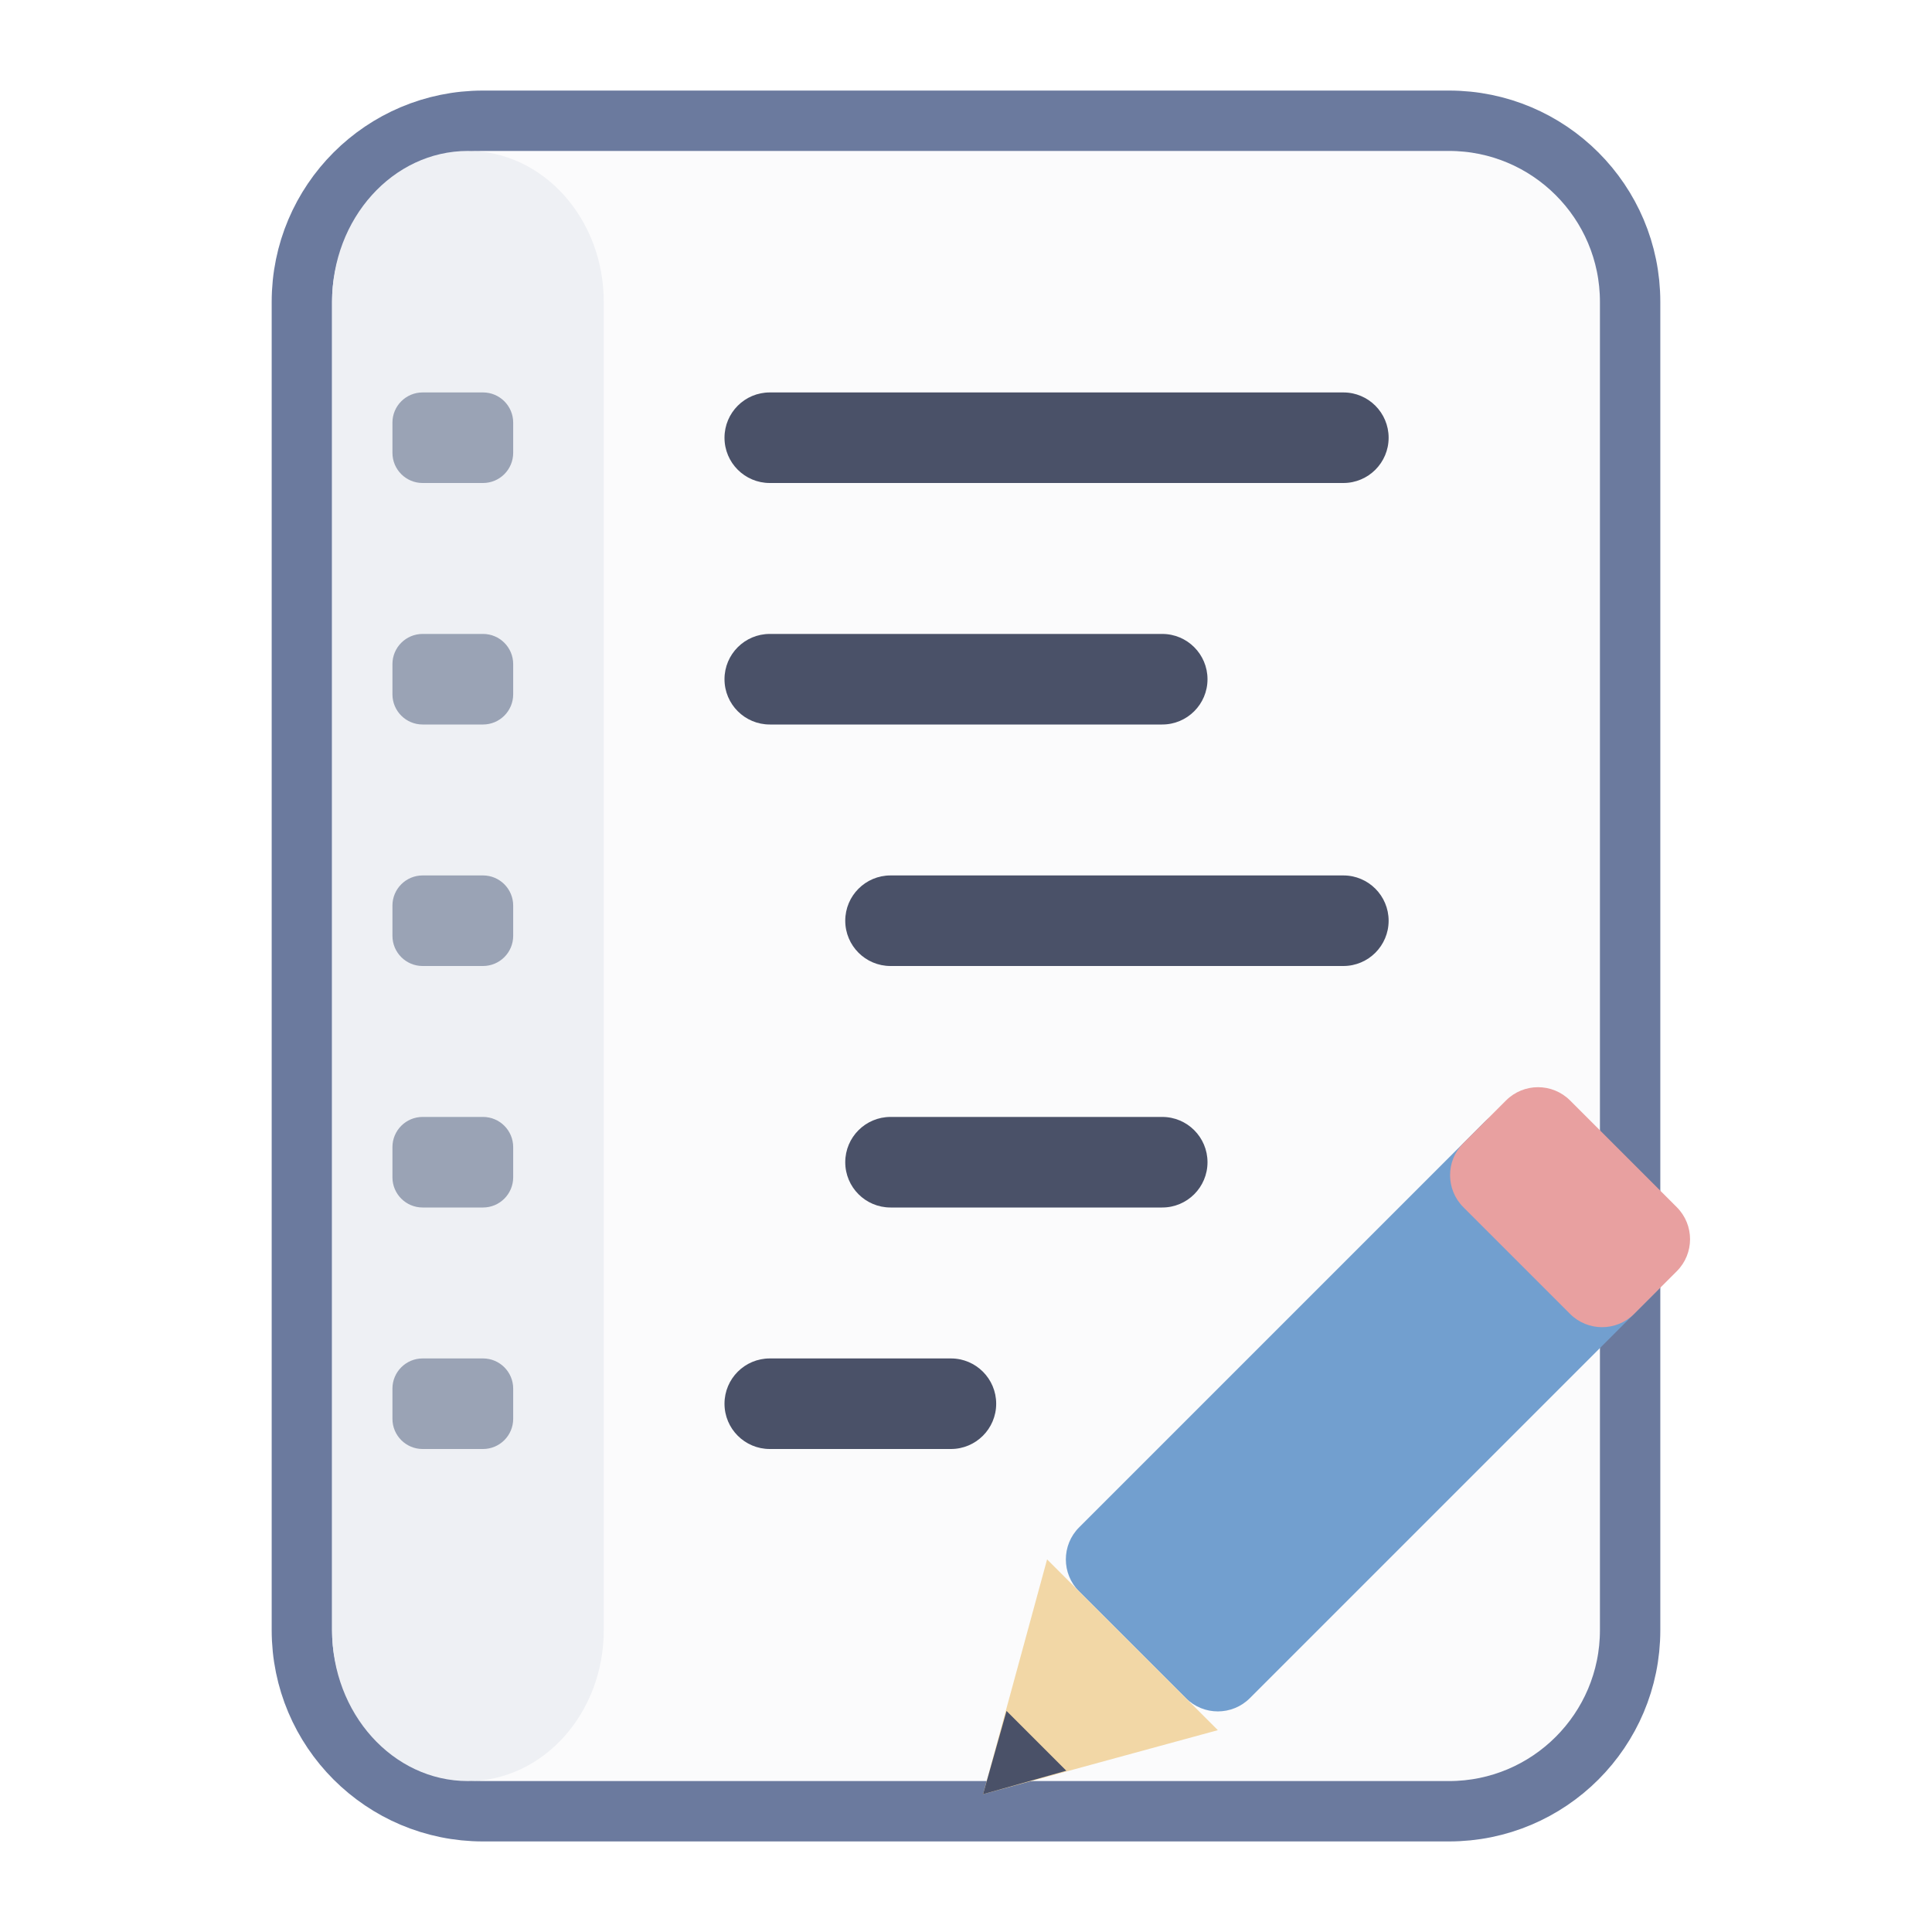
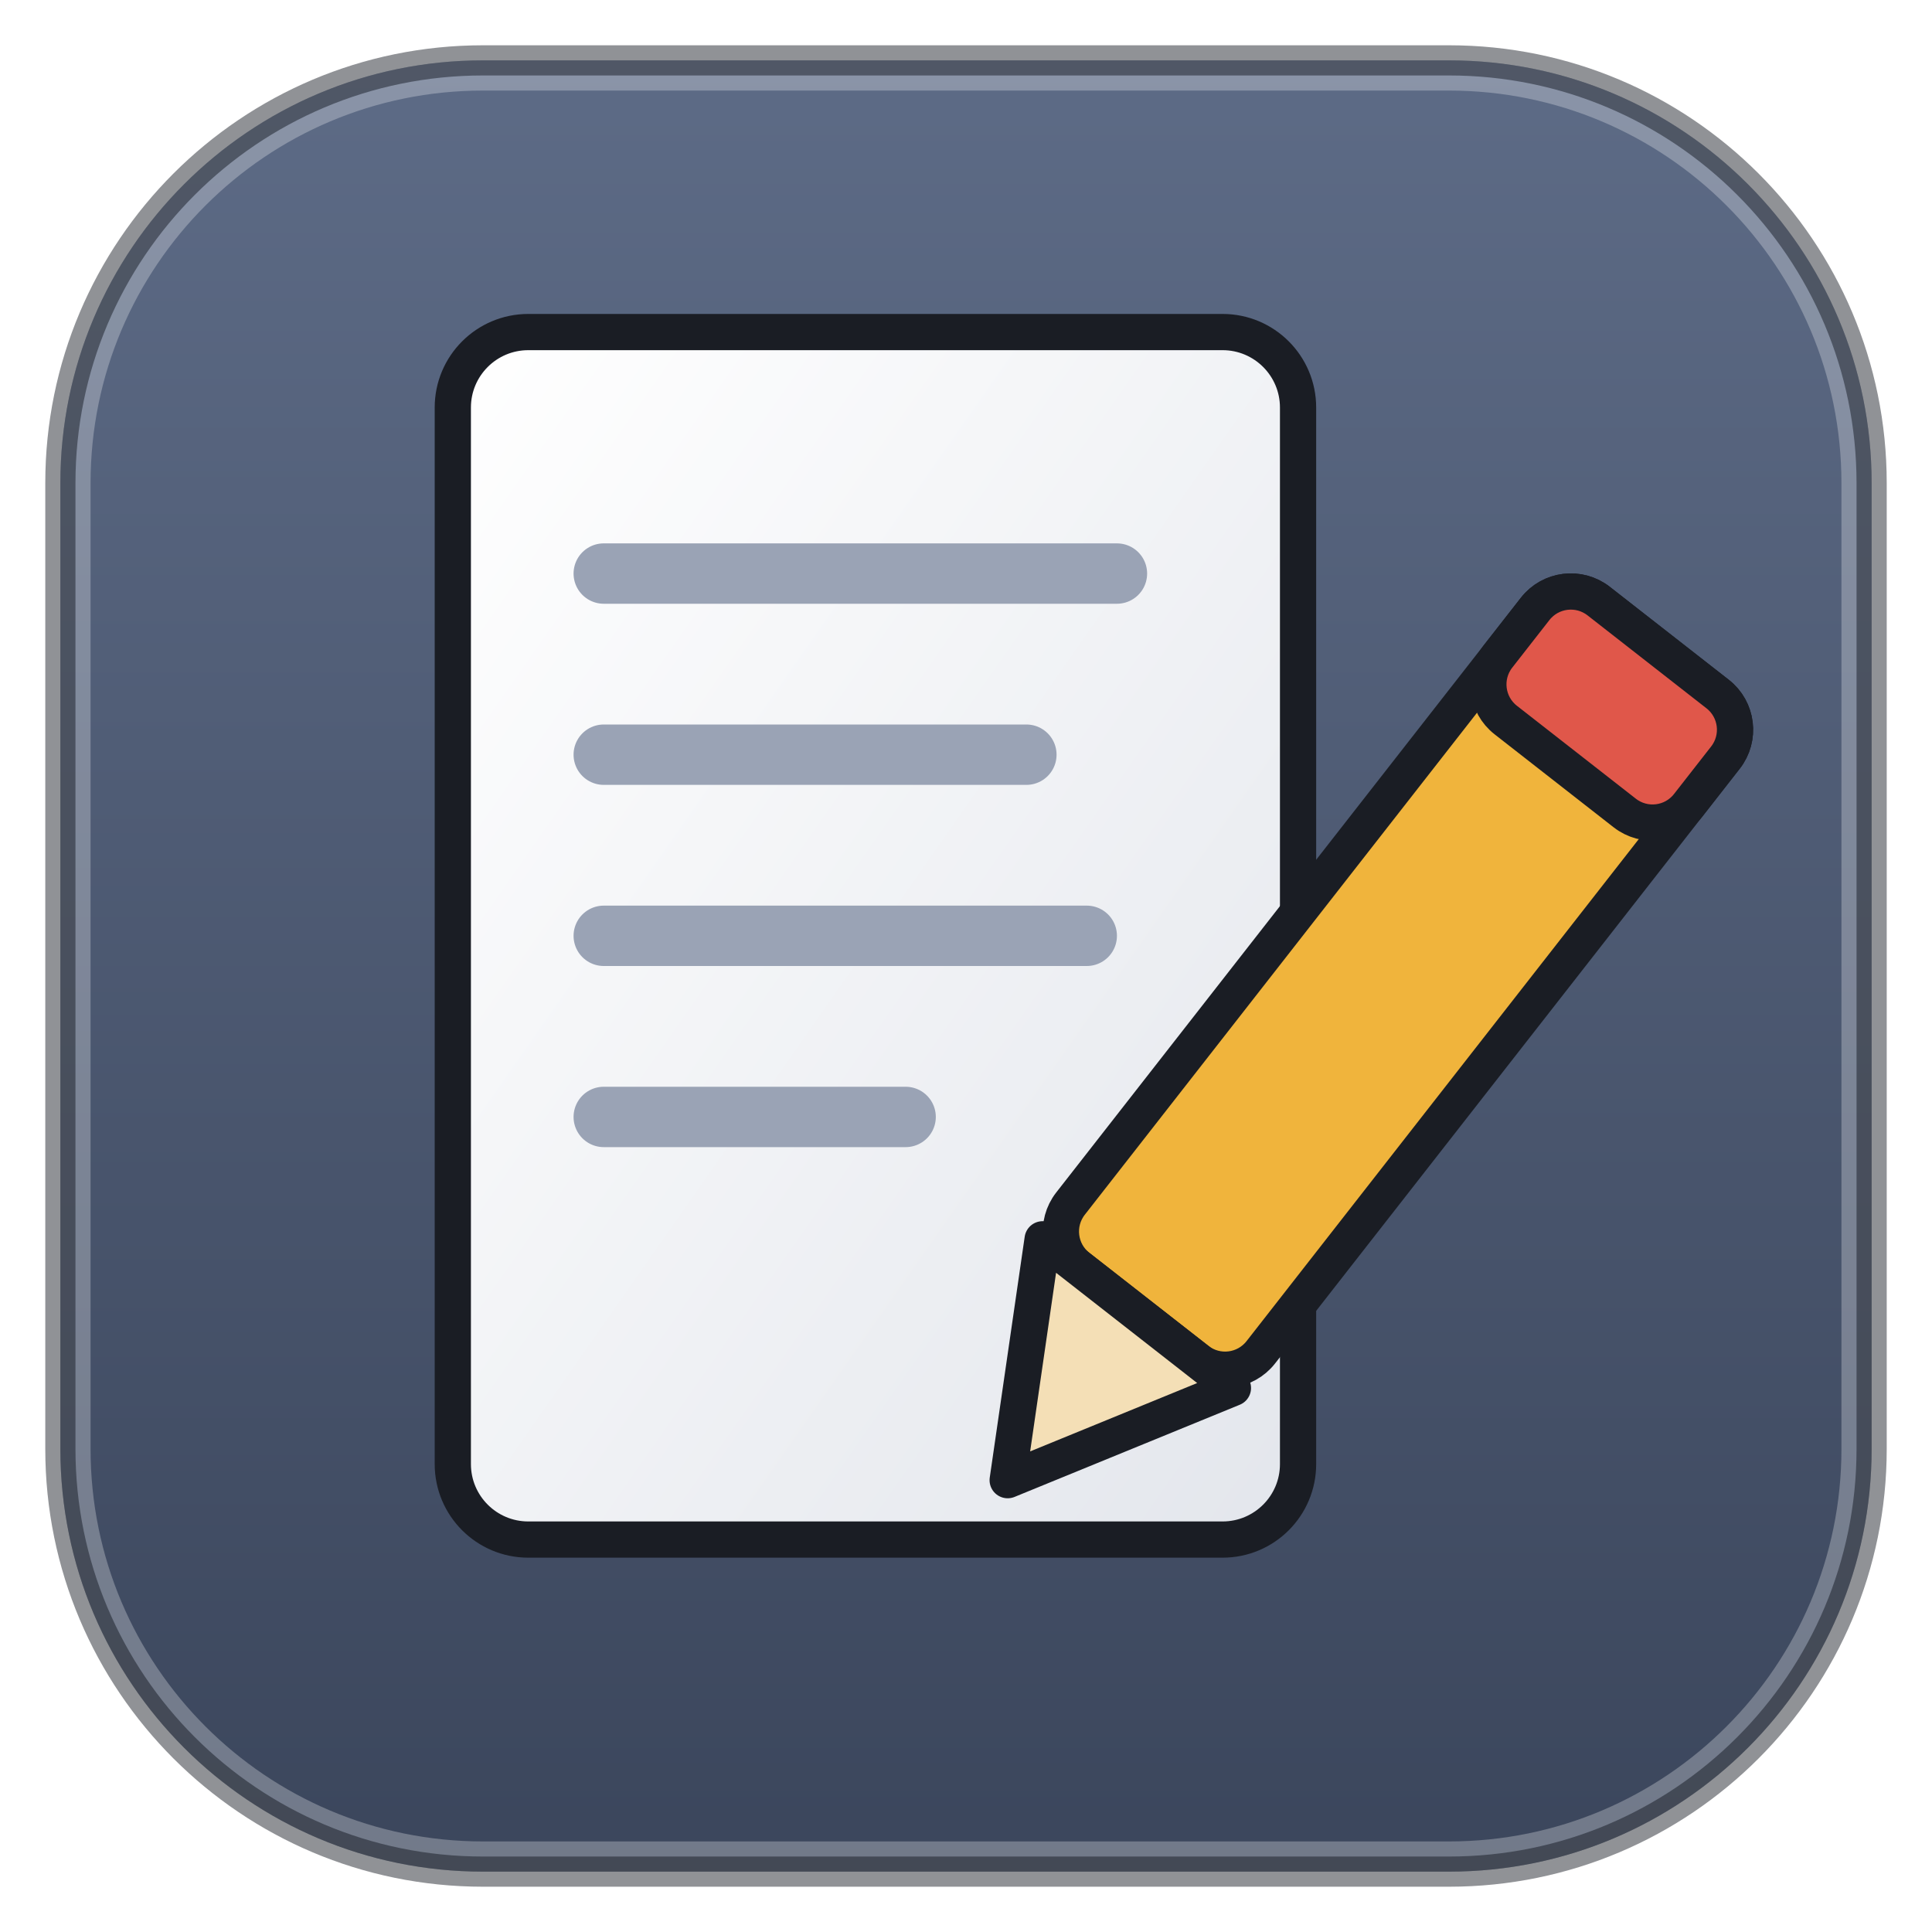
<svg xmlns="http://www.w3.org/2000/svg" width="64" height="64" viewBox="0 0 64 64">
-   <rect x="10" y="4" width="44" height="56" rx="6" fill="#fbfbfc" />
-   <rect x="10" y="4" width="44" height="56" rx="6" fill="none" stroke="#6b7a9e" stroke-width="2" />
-   <rect x="11" y="5" width="9" height="54" rx="5" fill="#eef0f4" />
-   <g fill="#9aa3b5">
-     <rect x="13" y="13" width="4" height="3" rx="1" />
-     <rect x="13" y="21" width="4" height="3" rx="1" />
-     <rect x="13" y="29" width="4" height="3" rx="1" />
-     <rect x="13" y="37" width="4" height="3" rx="1" />
-     <rect x="13" y="45" width="4" height="3" rx="1" />
+   <defs>
+     <linearGradient id="paper" x1="0" y1="0" x2="1" y2="1">
+       <stop offset="0" stop-color="#ffffff" />
+       <stop offset="1" stop-color="#e3e6ec" />
+     </linearGradient>
+     <linearGradient id="folderBack" x1="0" y1="0" x2="0" y2="1">
+       <stop offset="0" stop-color="#5b97ee" />
+       <stop offset="1" stop-color="#3b77d6" />
+     </linearGradient>
+     <linearGradient id="folderFront" x1="0" y1="0" x2="0" y2="1">
+       <stop offset="0" stop-color="#8fbaf6" />
+       <stop offset="1" stop-color="#5b97ee" />
+     </linearGradient>
+     <linearGradient id="metal" x1="0" y1="0" x2="1" y2="0">
+       <stop offset="0" stop-color="#c9ced8" />
+       <stop offset="0.45" stop-color="#f2f4f7" />
+       <stop offset="1" stop-color="#a9b0bd" />
+     </linearGradient>
+     <linearGradient id="tile" x1="0" y1="0" x2="0" y2="1">
+       <stop offset="0" stop-color="#5d6b86" />
+       <stop offset="1" stop-color="#3b465c" />
+     </linearGradient>
+   </defs>
+   <rect x="2" y="2" width="60" height="60" rx="14" fill="url(#tile)" />
+   <rect x="2.5" y="2.5" width="59" height="59" rx="13.5" fill="none" stroke="rgba(255,255,255,0.28)" />
+   <rect x="2" y="2" width="60" height="60" rx="14" fill="none" stroke="rgba(10,14,24,0.45)" />
+   <rect x="15" y="11" width="28" height="40" rx="2.5" fill="url(#paper)" stroke="#1a1d24" stroke-width="1.2" />
+   <g stroke="#9aa3b5" stroke-width="2" stroke-linecap="round">
+     <line x1="20" y1="19" x2="37" y2="19" />
+     <line x1="20" y1="25" x2="34" y2="25" />
+     <line x1="20" y1="31" x2="36" y2="31" />
+     <line x1="20" y1="37" x2="30" y2="37" />
  </g>
-   <g fill="#4a5168">
-     <rect x="24" y="13" width="22" height="3" rx="1.5" />
-     <rect x="24" y="21" width="16" height="3" rx="1.5" />
-     <rect x="28" y="29" width="18" height="3" rx="1.5" />
-     <rect x="28" y="37" width="12" height="3" rx="1.5" />
-     <rect x="24" y="45" width="9" height="3" rx="1.5" />
-   </g>
-   <g transform="rotate(-45 46 46)">
-     <rect x="34" y="42" width="22" height="8" rx="1.5" fill="#729fcf" />
-     <rect x="52" y="42" width="5" height="8" rx="1.5" fill="#e8a0a0" />
-     <path d="M34 42 L27 46 L34 50 Z" fill="#f2d7a6" />
-     <path d="M29.5 44.6 L27 46 L29.5 47.4 Z" fill="#4a5168" />
+   <g transform="rotate(38 42 38)">
+     <rect x="38" y="17" width="8" height="28" rx="1.5" fill="#f0b43c" stroke="#1a1d24" stroke-width="1.2" />
+     <rect x="38" y="17" width="8" height="5" rx="1.5" fill="#e0574a" stroke="#1a1d24" stroke-width="1.2" />
+     <path d="M38 45 L42 52 L46 45 Z" fill="#f4dfb6" stroke="#1a1d24" stroke-width="1.2" stroke-linejoin="round" />
  </g>
</svg>
